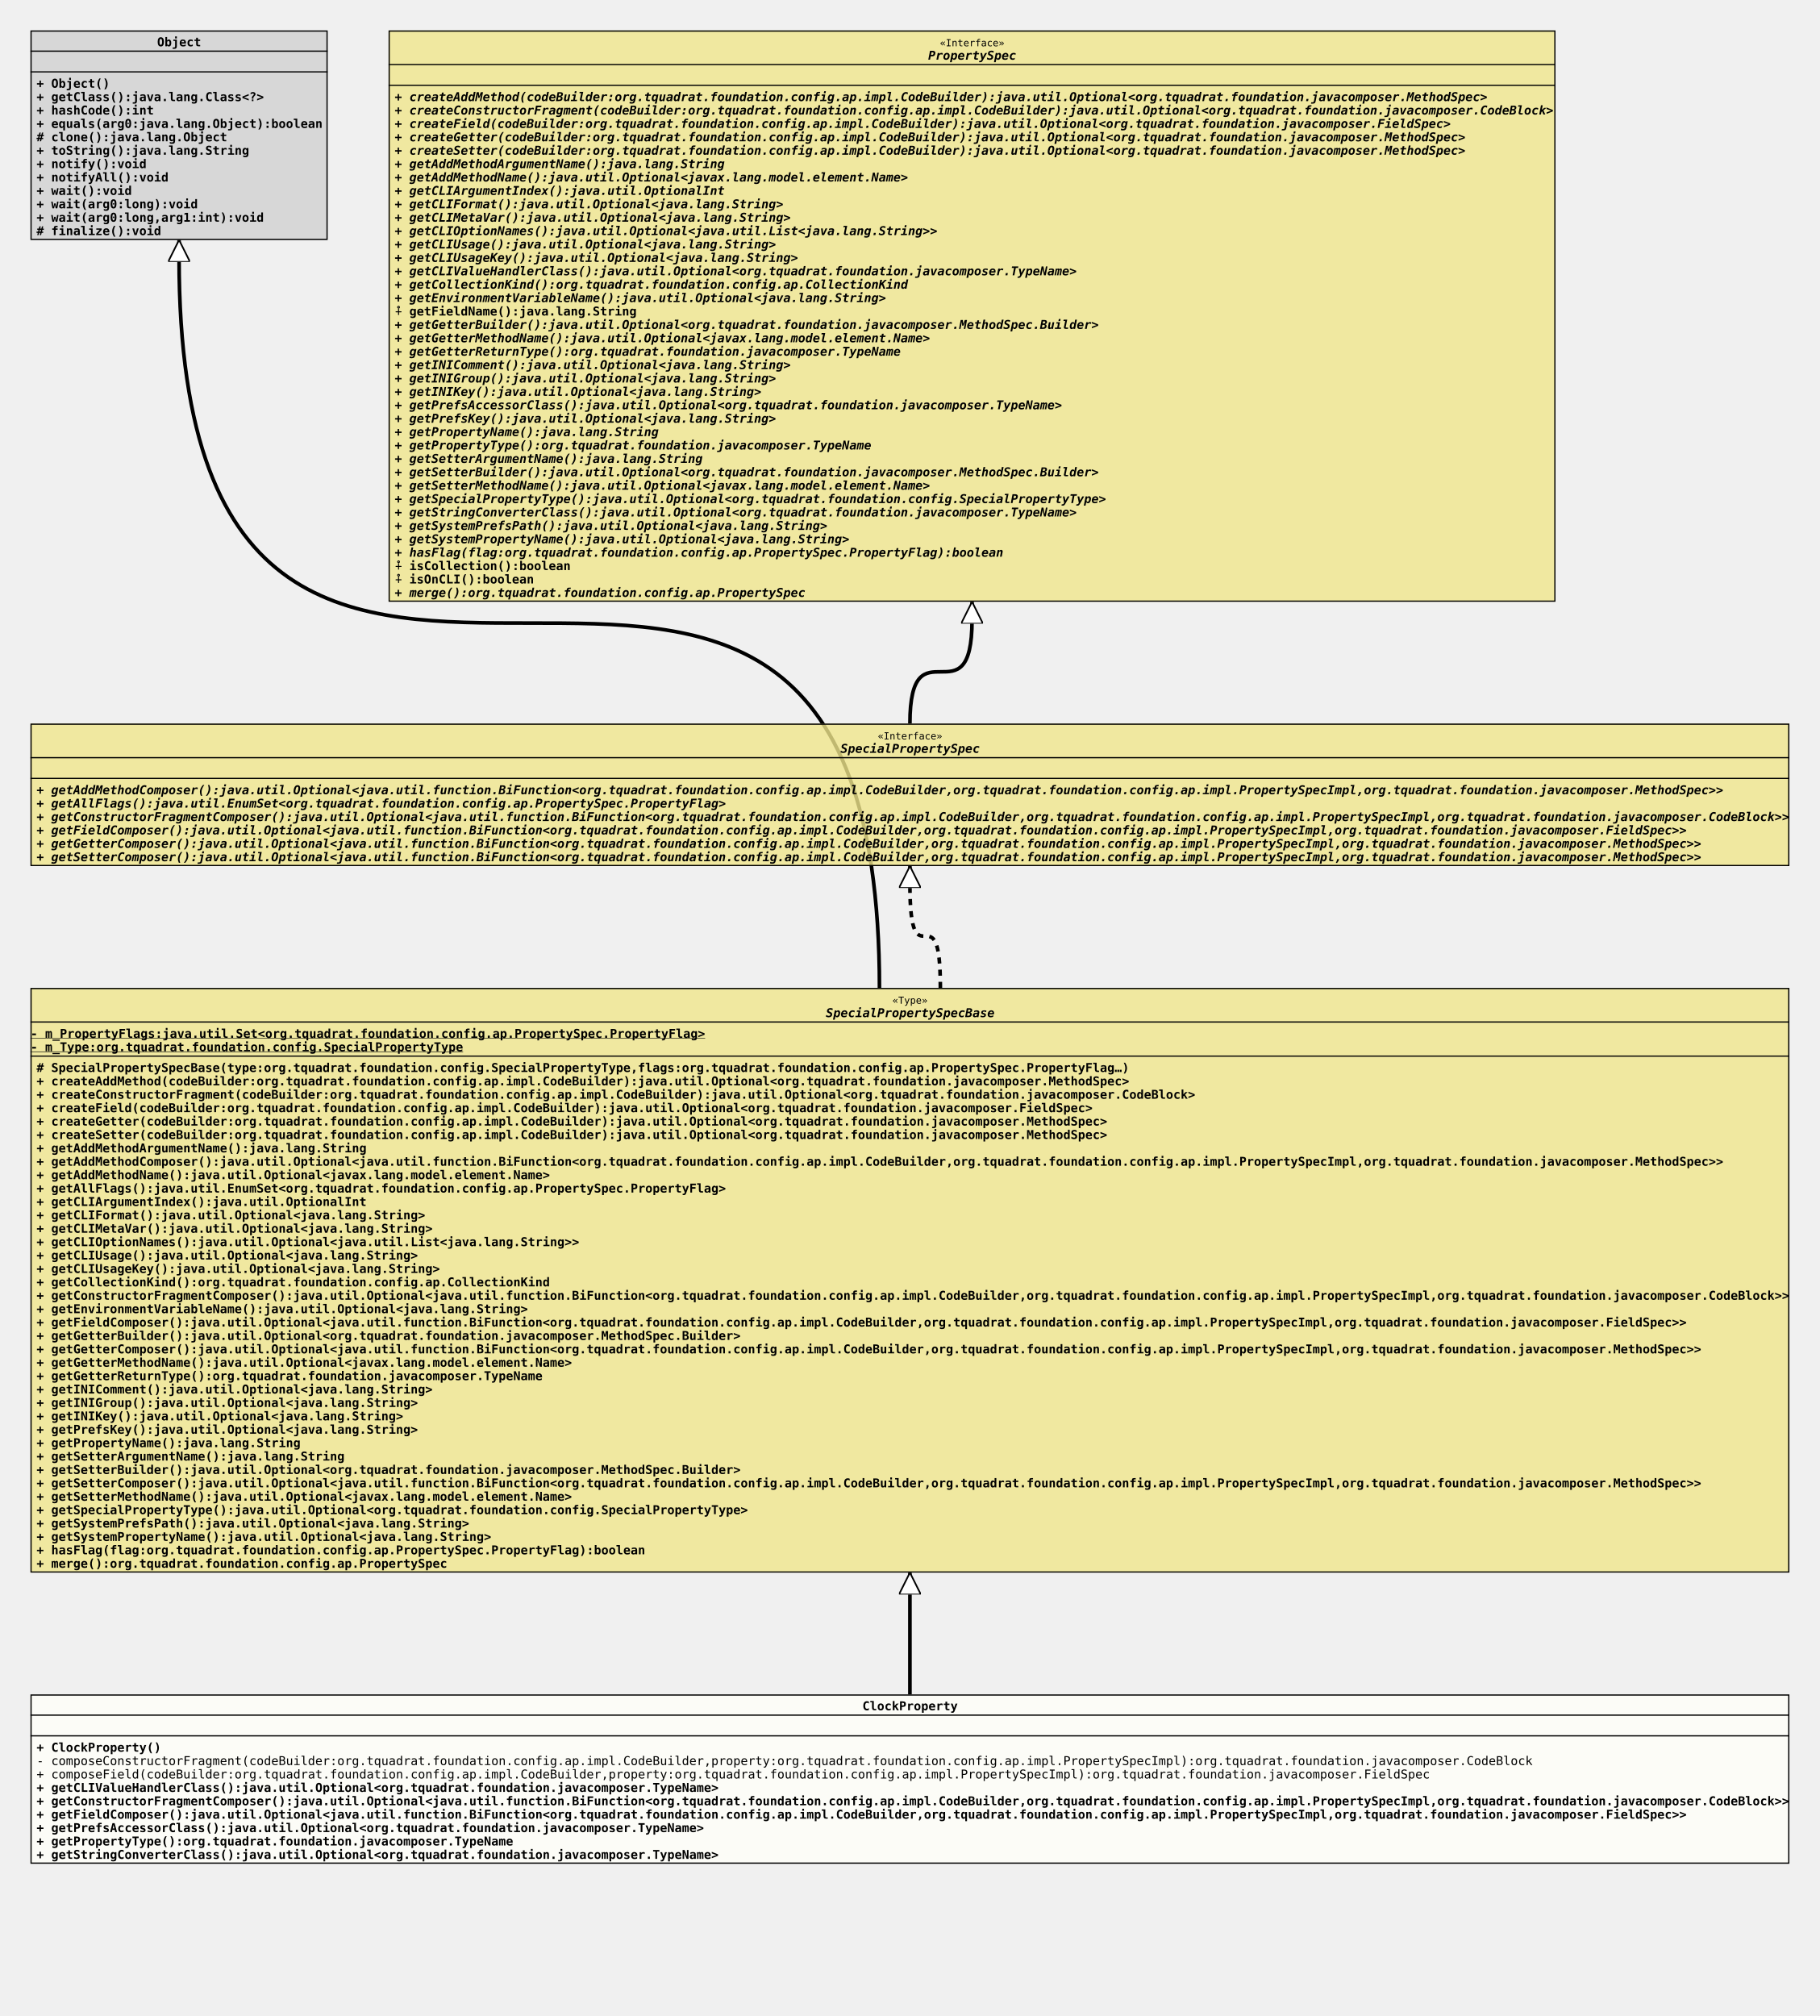
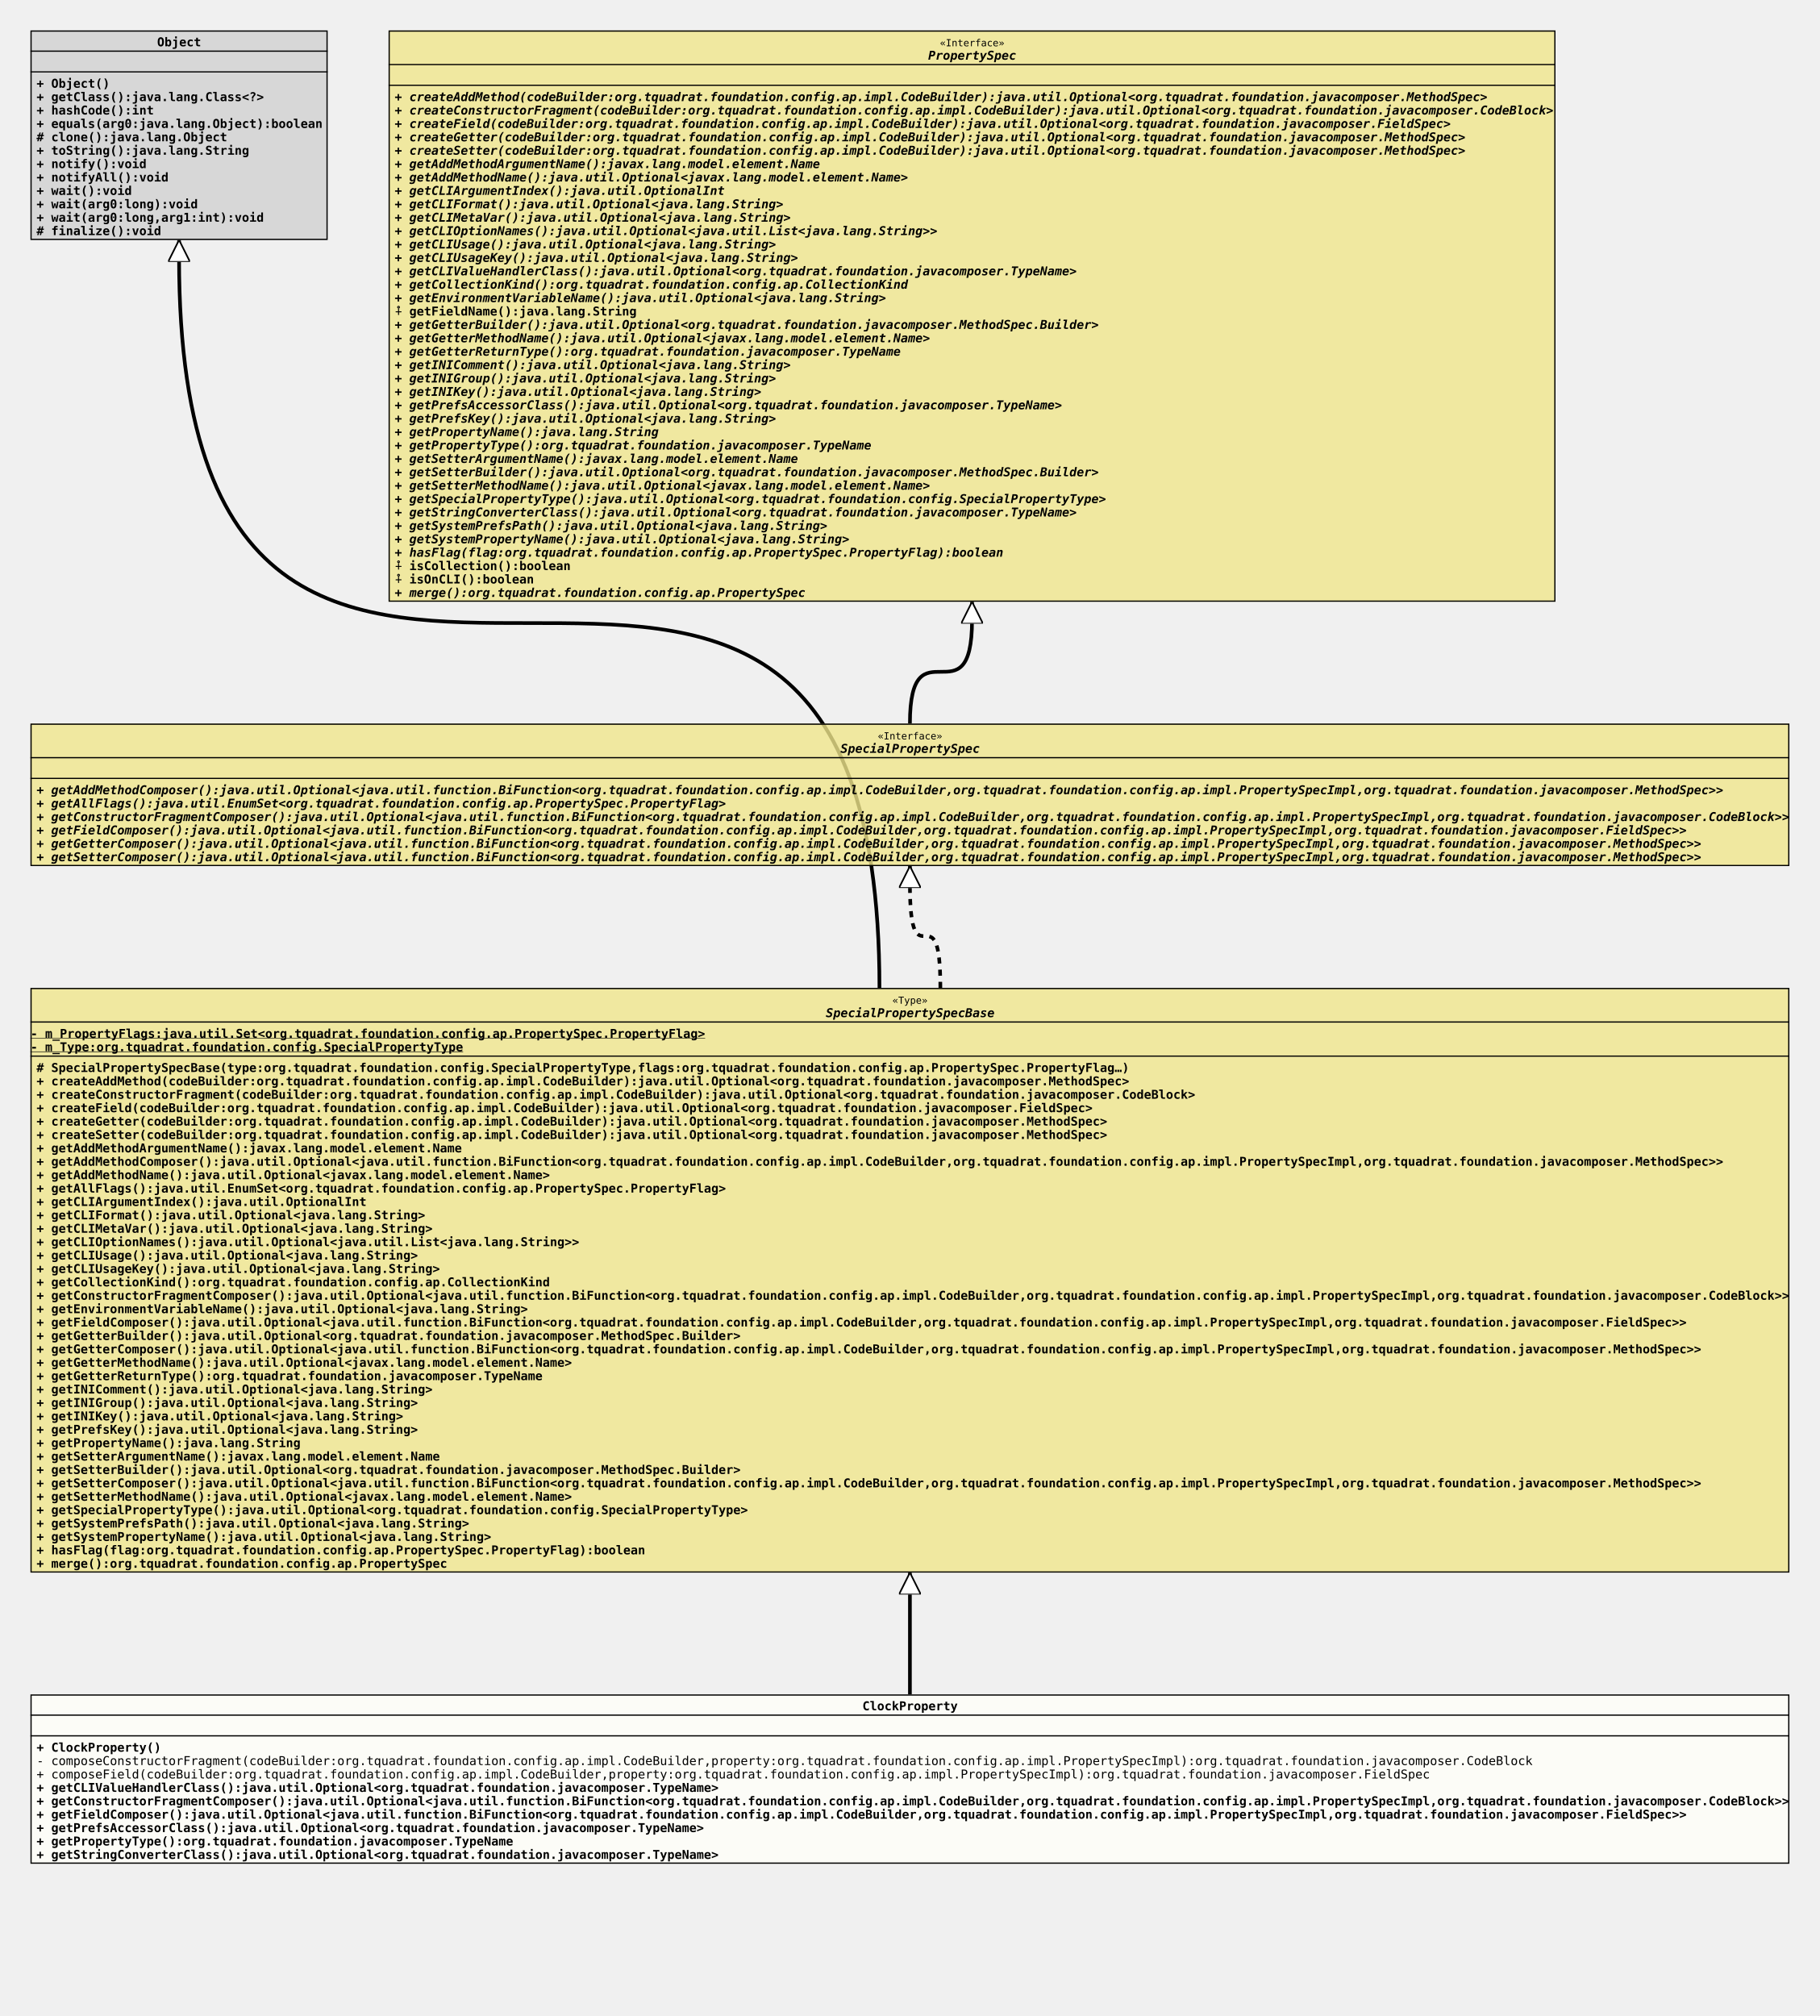
<svg xmlns="http://www.w3.org/2000/svg" xmlns:xlink="http://www.w3.org/1999/xlink" version="1.1" baseProfile="full" width="1494.000" height="1655.000">
  <defs>
    <style>
            line
            {
              stroke: black;
            }
            line.separator
            {
              stroke:       black;
              stroke-width: 1;
            }
            marker
            {
              fill: white;
            }
            path
            {
              fill:   white;
              stroke: black;
            }
            path.implementation
            {
              fill:             none;
              stroke-dasharray: 5,5;
              stroke-width:     3;
            }
            path.inheritance
            {
              fill:         none;
              stroke-width: 3;
            }
            rect
            {
              fill:         none;
              stroke:       black;
              stroke-width: 2;
            }
            rect.externalClass
            {
              fill:         #D0D0D0;
              fill-opacity: 0.8;
            }
            rect.focusClass
            {
              fill:         #FFFFF9;
              fill-opacity: 0.8;
            }
            rect.otherClass
            {
              fill:         #F0E68C;
              fill-opacity: 0.8;
            }
            rect.template
            {
              fill:             #FFFFFF;
              fill-opacity:     1.0;
              stroke-dasharray: 3,3;
            }
            text
            {
              font-family: monospace;
              font-size:   10px;
              font-weight: bold;
            }
            text.abstract
            {
              font-style: italic;
            }
            text.final
            {
              text-decoration: underline;
            }
            text.static
            {
              font-weight: normal;
            }
            text.stereotype
            {
              font-size:   8px;
              font-weight: normal;
            }
            </style>
    <marker id="inheritance" viewBox="0,0,40,40" markerUnits="strokeWidth" refX="40" refY="20" markerWidth="6" markerHeight="6" orient="auto">
      <path d="M40,20 l-40,-20 v40 Z" fill="#ffffff" stroke="#000000" stroke-width="3" />
    </marker>
    <marker id="implementation" viewBox="0,0,40,40" markerUnits="strokeWidth" refX="40" refY="20" markerWidth="6" markerHeight="6" orient="auto">
      <path d="M40,20 l-40,-20 v40 Z" fill="#ffffff" stroke="#000000" stroke-width="3" />
    </marker>
    <clipPath id="ID000001">
      <rect class="focusClass" height="139.000" width="1444.000" x="0.000" y="0.000" />
    </clipPath>
    <symbol id="org.tquadrat.foundation.config.ap.impl.specialprops.ClockProperty">
      <g>
        <g class="focusClass" clip-path="url(#ID000001)">
          <rect x="0.000" y="0.000" width="1444.000" height="139.000" class="focusClass" />
          <line x1="0.000" y1="17.000" x2="1444.000" y2="17.000" class="separator" />
          <text x="683.000" y="13.000">ClockProperty</text>
          <line x1="0.000" y1="34.000" x2="1444.000" y2="34.000" class="separator" />
          <text x="5.000" y="30.000" />
          <text x="5.000" y="47.000">+ ClockProperty()</text>
          <text x="5.000" y="58.000" class="static">- composeConstructorFragment(codeBuilder:org.tquadrat.foundation.config.ap.impl.CodeBuilder,property:org.tquadrat.foundation.config.ap.impl.PropertySpecImpl):org.tquadrat.foundation.javacomposer.CodeBlock</text>
          <text x="5.000" y="69.000" class="static">+ composeField(codeBuilder:org.tquadrat.foundation.config.ap.impl.CodeBuilder,property:org.tquadrat.foundation.config.ap.impl.PropertySpecImpl):org.tquadrat.foundation.javacomposer.FieldSpec</text>
          <text x="5.000" y="80.000">+ getCLIValueHandlerClass():java.util.Optional&lt;org.tquadrat.foundation.javacomposer.TypeName&gt;</text>
          <text x="5.000" y="91.000">+ getConstructorFragmentComposer():java.util.Optional&lt;java.util.function.BiFunction&lt;org.tquadrat.foundation.config.ap.impl.CodeBuilder,org.tquadrat.foundation.config.ap.impl.PropertySpecImpl,org.tquadrat.foundation.javacomposer.CodeBlock&gt;&gt;</text>
          <text x="5.000" y="102.000">+ getFieldComposer():java.util.Optional&lt;java.util.function.BiFunction&lt;org.tquadrat.foundation.config.ap.impl.CodeBuilder,org.tquadrat.foundation.config.ap.impl.PropertySpecImpl,org.tquadrat.foundation.javacomposer.FieldSpec&gt;&gt;</text>
          <text x="5.000" y="113.000">+ getPrefsAccessorClass():java.util.Optional&lt;org.tquadrat.foundation.javacomposer.TypeName&gt;</text>
          <text x="5.000" y="124.000">+ getPropertyType():org.tquadrat.foundation.javacomposer.TypeName</text>
          <text x="5.000" y="135.000">+ getStringConverterClass():java.util.Optional&lt;org.tquadrat.foundation.javacomposer.TypeName&gt;</text>
        </g>
      </g>
    </symbol>
    <clipPath id="ID000002">
      <rect class="otherClass" height="480.000" width="1444.000" x="0.000" y="0.000" />
    </clipPath>
    <symbol id="org.tquadrat.foundation.config.ap.impl.specialprops.SpecialPropertySpecBase">
      <g>
        <g clip-path="url(#ID000002)">
          <rect x="0.000" y="0.000" width="1444.000" height="480.000" class="otherClass" />
          <line x1="0.000" y1="28.000" x2="1444.000" y2="28.000" class="separator" />
          <text x="707.600" y="13.000" class="stereotype">«Type»</text>
          <text x="653.000" y="24.000" class="abstract">SpecialPropertySpecBase</text>
          <line x1="0.000" y1="56.000" x2="1444.000" y2="56.000" class="separator" />
          <text y="41.000" class="final">- m_PropertyFlags:java.util.Set&lt;org.tquadrat.foundation.config.ap.PropertySpec.PropertyFlag&gt;</text>
          <text y="52.000" class="final">- m_Type:org.tquadrat.foundation.config.SpecialPropertyType</text>
          <text x="5.000" y="69.000"># SpecialPropertySpecBase(type:org.tquadrat.foundation.config.SpecialPropertyType,flags:org.tquadrat.foundation.config.ap.PropertySpec.PropertyFlag…)</text>
          <text x="5.000" y="80.000">+ createAddMethod(codeBuilder:org.tquadrat.foundation.config.ap.impl.CodeBuilder):java.util.Optional&lt;org.tquadrat.foundation.javacomposer.MethodSpec&gt;</text>
          <text x="5.000" y="91.000">+ createConstructorFragment(codeBuilder:org.tquadrat.foundation.config.ap.impl.CodeBuilder):java.util.Optional&lt;org.tquadrat.foundation.javacomposer.CodeBlock&gt;</text>
          <text x="5.000" y="102.000">+ createField(codeBuilder:org.tquadrat.foundation.config.ap.impl.CodeBuilder):java.util.Optional&lt;org.tquadrat.foundation.javacomposer.FieldSpec&gt;</text>
          <text x="5.000" y="113.000">+ createGetter(codeBuilder:org.tquadrat.foundation.config.ap.impl.CodeBuilder):java.util.Optional&lt;org.tquadrat.foundation.javacomposer.MethodSpec&gt;</text>
          <text x="5.000" y="124.000">+ createSetter(codeBuilder:org.tquadrat.foundation.config.ap.impl.CodeBuilder):java.util.Optional&lt;org.tquadrat.foundation.javacomposer.MethodSpec&gt;</text>
-           <text x="5.000" y="135.000">+ getAddMethodArgumentName():java.lang.String</text>
+           <text x="5.000" y="135.000">+ getAddMethodArgumentName():javax.lang.model.element.Name</text>
          <text x="5.000" y="146.000">+ getAddMethodComposer():java.util.Optional&lt;java.util.function.BiFunction&lt;org.tquadrat.foundation.config.ap.impl.CodeBuilder,org.tquadrat.foundation.config.ap.impl.PropertySpecImpl,org.tquadrat.foundation.javacomposer.MethodSpec&gt;&gt;</text>
          <text x="5.000" y="157.000">+ getAddMethodName():java.util.Optional&lt;javax.lang.model.element.Name&gt;</text>
          <text x="5.000" y="168.000">+ getAllFlags():java.util.EnumSet&lt;org.tquadrat.foundation.config.ap.PropertySpec.PropertyFlag&gt;</text>
          <text x="5.000" y="179.000">+ getCLIArgumentIndex():java.util.OptionalInt</text>
          <text x="5.000" y="190.000">+ getCLIFormat():java.util.Optional&lt;java.lang.String&gt;</text>
          <text x="5.000" y="201.000">+ getCLIMetaVar():java.util.Optional&lt;java.lang.String&gt;</text>
          <text x="5.000" y="212.000">+ getCLIOptionNames():java.util.Optional&lt;java.util.List&lt;java.lang.String&gt;&gt;</text>
          <text x="5.000" y="223.000">+ getCLIUsage():java.util.Optional&lt;java.lang.String&gt;</text>
          <text x="5.000" y="234.000">+ getCLIUsageKey():java.util.Optional&lt;java.lang.String&gt;</text>
          <text x="5.000" y="245.000">+ getCollectionKind():org.tquadrat.foundation.config.ap.CollectionKind</text>
          <text x="5.000" y="256.000">+ getConstructorFragmentComposer():java.util.Optional&lt;java.util.function.BiFunction&lt;org.tquadrat.foundation.config.ap.impl.CodeBuilder,org.tquadrat.foundation.config.ap.impl.PropertySpecImpl,org.tquadrat.foundation.javacomposer.CodeBlock&gt;&gt;</text>
          <text x="5.000" y="267.000">+ getEnvironmentVariableName():java.util.Optional&lt;java.lang.String&gt;</text>
          <text x="5.000" y="278.000">+ getFieldComposer():java.util.Optional&lt;java.util.function.BiFunction&lt;org.tquadrat.foundation.config.ap.impl.CodeBuilder,org.tquadrat.foundation.config.ap.impl.PropertySpecImpl,org.tquadrat.foundation.javacomposer.FieldSpec&gt;&gt;</text>
          <text x="5.000" y="289.000">+ getGetterBuilder():java.util.Optional&lt;org.tquadrat.foundation.javacomposer.MethodSpec.Builder&gt;</text>
          <text x="5.000" y="300.000">+ getGetterComposer():java.util.Optional&lt;java.util.function.BiFunction&lt;org.tquadrat.foundation.config.ap.impl.CodeBuilder,org.tquadrat.foundation.config.ap.impl.PropertySpecImpl,org.tquadrat.foundation.javacomposer.MethodSpec&gt;&gt;</text>
          <text x="5.000" y="311.000">+ getGetterMethodName():java.util.Optional&lt;javax.lang.model.element.Name&gt;</text>
          <text x="5.000" y="322.000">+ getGetterReturnType():org.tquadrat.foundation.javacomposer.TypeName</text>
          <text x="5.000" y="333.000">+ getINIComment():java.util.Optional&lt;java.lang.String&gt;</text>
          <text x="5.000" y="344.000">+ getINIGroup():java.util.Optional&lt;java.lang.String&gt;</text>
          <text x="5.000" y="355.000">+ getINIKey():java.util.Optional&lt;java.lang.String&gt;</text>
          <text x="5.000" y="366.000">+ getPrefsKey():java.util.Optional&lt;java.lang.String&gt;</text>
          <text x="5.000" y="377.000">+ getPropertyName():java.lang.String</text>
-           <text x="5.000" y="388.000">+ getSetterArgumentName():java.lang.String</text>
+           <text x="5.000" y="388.000">+ getSetterArgumentName():javax.lang.model.element.Name</text>
          <text x="5.000" y="399.000">+ getSetterBuilder():java.util.Optional&lt;org.tquadrat.foundation.javacomposer.MethodSpec.Builder&gt;</text>
          <text x="5.000" y="410.000">+ getSetterComposer():java.util.Optional&lt;java.util.function.BiFunction&lt;org.tquadrat.foundation.config.ap.impl.CodeBuilder,org.tquadrat.foundation.config.ap.impl.PropertySpecImpl,org.tquadrat.foundation.javacomposer.MethodSpec&gt;&gt;</text>
          <text x="5.000" y="421.000">+ getSetterMethodName():java.util.Optional&lt;javax.lang.model.element.Name&gt;</text>
          <text x="5.000" y="432.000">+ getSpecialPropertyType():java.util.Optional&lt;org.tquadrat.foundation.config.SpecialPropertyType&gt;</text>
          <text x="5.000" y="443.000">+ getSystemPrefsPath():java.util.Optional&lt;java.lang.String&gt;</text>
          <text x="5.000" y="454.000">+ getSystemPropertyName():java.util.Optional&lt;java.lang.String&gt;</text>
          <text x="5.000" y="465.000">+ hasFlag(flag:org.tquadrat.foundation.config.ap.PropertySpec.PropertyFlag):boolean</text>
          <text x="5.000" y="476.000">+ merge():org.tquadrat.foundation.config.ap.PropertySpec</text>
        </g>
      </g>
    </symbol>
    <clipPath id="ID000003">
      <rect class="externalClass" height="172.000" width="244.000" x="0.000" y="0.000" />
    </clipPath>
    <symbol id="java.lang.Object">
      <g>
        <g clip-path="url(#ID000003)">
          <rect x="0.000" y="0.000" width="244.000" height="172.000" class="externalClass" />
          <line x1="0.000" y1="17.000" x2="244.000" y2="17.000" class="separator" />
          <text x="104.000" y="13.000">Object</text>
          <line x1="0.000" y1="34.000" x2="244.000" y2="34.000" class="separator" />
          <text x="5.000" y="30.000" />
          <text x="5.000" y="47.000">+ Object()</text>
          <text x="5.000" y="58.000">+ getClass():java.lang.Class&lt;?&gt;</text>
          <text x="5.000" y="69.000">+ hashCode():int</text>
          <text x="5.000" y="80.000">+ equals(arg0:java.lang.Object):boolean</text>
          <text x="5.000" y="91.000"># clone():java.lang.Object</text>
          <text x="5.000" y="102.000">+ toString():java.lang.String</text>
          <text x="5.000" y="113.000">+ notify():void</text>
          <text x="5.000" y="124.000">+ notifyAll():void</text>
          <text x="5.000" y="135.000">+ wait():void</text>
          <text x="5.000" y="146.000">+ wait(arg0:long):void</text>
          <text x="5.000" y="157.000">+ wait(arg0:long,arg1:int):void</text>
          <text x="5.000" y="168.000"># finalize():void</text>
        </g>
      </g>
    </symbol>
    <clipPath id="ID000004">
      <rect class="otherClass" height="117.000" width="1444.000" x="0.000" y="0.000" />
    </clipPath>
    <symbol id="org.tquadrat.foundation.config.ap.impl.SpecialPropertySpec">
      <g>
        <g clip-path="url(#ID000004)">
          <rect x="0.000" y="0.000" width="1444.000" height="117.000" class="otherClass" />
          <line x1="0.000" y1="28.000" x2="1444.000" y2="28.000" class="separator" />
          <text x="695.600" y="13.000" class="stereotype">«Interface»</text>
          <text x="665.000" y="24.000" class="abstract">SpecialPropertySpec</text>
          <line x1="0.000" y1="45.000" x2="1444.000" y2="45.000" class="separator" />
          <text x="5.000" y="41.000" />
          <text x="5.000" y="58.000" class="abstract">+ getAddMethodComposer():java.util.Optional&lt;java.util.function.BiFunction&lt;org.tquadrat.foundation.config.ap.impl.CodeBuilder,org.tquadrat.foundation.config.ap.impl.PropertySpecImpl,org.tquadrat.foundation.javacomposer.MethodSpec&gt;&gt;</text>
          <text x="5.000" y="69.000" class="abstract">+ getAllFlags():java.util.EnumSet&lt;org.tquadrat.foundation.config.ap.PropertySpec.PropertyFlag&gt;</text>
          <text x="5.000" y="80.000" class="abstract">+ getConstructorFragmentComposer():java.util.Optional&lt;java.util.function.BiFunction&lt;org.tquadrat.foundation.config.ap.impl.CodeBuilder,org.tquadrat.foundation.config.ap.impl.PropertySpecImpl,org.tquadrat.foundation.javacomposer.CodeBlock&gt;&gt;</text>
          <text x="5.000" y="91.000" class="abstract">+ getFieldComposer():java.util.Optional&lt;java.util.function.BiFunction&lt;org.tquadrat.foundation.config.ap.impl.CodeBuilder,org.tquadrat.foundation.config.ap.impl.PropertySpecImpl,org.tquadrat.foundation.javacomposer.FieldSpec&gt;&gt;</text>
          <text x="5.000" y="102.000" class="abstract">+ getGetterComposer():java.util.Optional&lt;java.util.function.BiFunction&lt;org.tquadrat.foundation.config.ap.impl.CodeBuilder,org.tquadrat.foundation.config.ap.impl.PropertySpecImpl,org.tquadrat.foundation.javacomposer.MethodSpec&gt;&gt;</text>
          <text x="5.000" y="113.000" class="abstract">+ getSetterComposer():java.util.Optional&lt;java.util.function.BiFunction&lt;org.tquadrat.foundation.config.ap.impl.CodeBuilder,org.tquadrat.foundation.config.ap.impl.PropertySpecImpl,org.tquadrat.foundation.javacomposer.MethodSpec&gt;&gt;</text>
        </g>
      </g>
    </symbol>
    <clipPath id="ID000005">
      <rect class="otherClass" height="469.000" width="958.000" x="0.000" y="0.000" />
    </clipPath>
    <symbol id="org.tquadrat.foundation.config.ap.PropertySpec">
      <g>
        <g clip-path="url(#ID000005)">
          <rect x="0.000" y="0.000" width="958.000" height="469.000" class="otherClass" />
          <line x1="0.000" y1="28.000" x2="958.000" y2="28.000" class="separator" />
          <text x="452.600" y="13.000" class="stereotype">«Interface»</text>
          <text x="443.000" y="24.000" class="abstract">PropertySpec</text>
          <line x1="0.000" y1="45.000" x2="958.000" y2="45.000" class="separator" />
          <text x="5.000" y="41.000" />
          <text x="5.000" y="58.000" class="abstract">+ createAddMethod(codeBuilder:org.tquadrat.foundation.config.ap.impl.CodeBuilder):java.util.Optional&lt;org.tquadrat.foundation.javacomposer.MethodSpec&gt;</text>
          <text x="5.000" y="69.000" class="abstract">+ createConstructorFragment(codeBuilder:org.tquadrat.foundation.config.ap.impl.CodeBuilder):java.util.Optional&lt;org.tquadrat.foundation.javacomposer.CodeBlock&gt;</text>
          <text x="5.000" y="80.000" class="abstract">+ createField(codeBuilder:org.tquadrat.foundation.config.ap.impl.CodeBuilder):java.util.Optional&lt;org.tquadrat.foundation.javacomposer.FieldSpec&gt;</text>
          <text x="5.000" y="91.000" class="abstract">+ createGetter(codeBuilder:org.tquadrat.foundation.config.ap.impl.CodeBuilder):java.util.Optional&lt;org.tquadrat.foundation.javacomposer.MethodSpec&gt;</text>
          <text x="5.000" y="102.000" class="abstract">+ createSetter(codeBuilder:org.tquadrat.foundation.config.ap.impl.CodeBuilder):java.util.Optional&lt;org.tquadrat.foundation.javacomposer.MethodSpec&gt;</text>
-           <text x="5.000" y="113.000" class="abstract">+ getAddMethodArgumentName():java.lang.String</text>
+           <text x="5.000" y="113.000" class="abstract">+ getAddMethodArgumentName():javax.lang.model.element.Name</text>
          <text x="5.000" y="124.000" class="abstract">+ getAddMethodName():java.util.Optional&lt;javax.lang.model.element.Name&gt;</text>
          <text x="5.000" y="135.000" class="abstract">+ getCLIArgumentIndex():java.util.OptionalInt</text>
          <text x="5.000" y="146.000" class="abstract">+ getCLIFormat():java.util.Optional&lt;java.lang.String&gt;</text>
          <text x="5.000" y="157.000" class="abstract">+ getCLIMetaVar():java.util.Optional&lt;java.lang.String&gt;</text>
          <text x="5.000" y="168.000" class="abstract">+ getCLIOptionNames():java.util.Optional&lt;java.util.List&lt;java.lang.String&gt;&gt;</text>
          <text x="5.000" y="179.000" class="abstract">+ getCLIUsage():java.util.Optional&lt;java.lang.String&gt;</text>
          <text x="5.000" y="190.000" class="abstract">+ getCLIUsageKey():java.util.Optional&lt;java.lang.String&gt;</text>
          <text x="5.000" y="201.000" class="abstract">+ getCLIValueHandlerClass():java.util.Optional&lt;org.tquadrat.foundation.javacomposer.TypeName&gt;</text>
          <text x="5.000" y="212.000" class="abstract">+ getCollectionKind():org.tquadrat.foundation.config.ap.CollectionKind</text>
          <text x="5.000" y="223.000" class="abstract">+ getEnvironmentVariableName():java.util.Optional&lt;java.lang.String&gt;</text>
          <text x="5.000" y="234.000">⨢ getFieldName():java.lang.String</text>
          <text x="5.000" y="245.000" class="abstract">+ getGetterBuilder():java.util.Optional&lt;org.tquadrat.foundation.javacomposer.MethodSpec.Builder&gt;</text>
          <text x="5.000" y="256.000" class="abstract">+ getGetterMethodName():java.util.Optional&lt;javax.lang.model.element.Name&gt;</text>
          <text x="5.000" y="267.000" class="abstract">+ getGetterReturnType():org.tquadrat.foundation.javacomposer.TypeName</text>
          <text x="5.000" y="278.000" class="abstract">+ getINIComment():java.util.Optional&lt;java.lang.String&gt;</text>
          <text x="5.000" y="289.000" class="abstract">+ getINIGroup():java.util.Optional&lt;java.lang.String&gt;</text>
          <text x="5.000" y="300.000" class="abstract">+ getINIKey():java.util.Optional&lt;java.lang.String&gt;</text>
          <text x="5.000" y="311.000" class="abstract">+ getPrefsAccessorClass():java.util.Optional&lt;org.tquadrat.foundation.javacomposer.TypeName&gt;</text>
          <text x="5.000" y="322.000" class="abstract">+ getPrefsKey():java.util.Optional&lt;java.lang.String&gt;</text>
          <text x="5.000" y="333.000" class="abstract">+ getPropertyName():java.lang.String</text>
          <text x="5.000" y="344.000" class="abstract">+ getPropertyType():org.tquadrat.foundation.javacomposer.TypeName</text>
-           <text x="5.000" y="355.000" class="abstract">+ getSetterArgumentName():java.lang.String</text>
+           <text x="5.000" y="355.000" class="abstract">+ getSetterArgumentName():javax.lang.model.element.Name</text>
          <text x="5.000" y="366.000" class="abstract">+ getSetterBuilder():java.util.Optional&lt;org.tquadrat.foundation.javacomposer.MethodSpec.Builder&gt;</text>
          <text x="5.000" y="377.000" class="abstract">+ getSetterMethodName():java.util.Optional&lt;javax.lang.model.element.Name&gt;</text>
          <text x="5.000" y="388.000" class="abstract">+ getSpecialPropertyType():java.util.Optional&lt;org.tquadrat.foundation.config.SpecialPropertyType&gt;</text>
          <text x="5.000" y="399.000" class="abstract">+ getStringConverterClass():java.util.Optional&lt;org.tquadrat.foundation.javacomposer.TypeName&gt;</text>
          <text x="5.000" y="410.000" class="abstract">+ getSystemPrefsPath():java.util.Optional&lt;java.lang.String&gt;</text>
          <text x="5.000" y="421.000" class="abstract">+ getSystemPropertyName():java.util.Optional&lt;java.lang.String&gt;</text>
          <text x="5.000" y="432.000" class="abstract">+ hasFlag(flag:org.tquadrat.foundation.config.ap.PropertySpec.PropertyFlag):boolean</text>
          <text x="5.000" y="443.000">⨢ isCollection():boolean</text>
          <text x="5.000" y="454.000">⨢ isOnCLI():boolean</text>
          <text x="5.000" y="465.000" class="abstract">+ merge():org.tquadrat.foundation.config.ap.PropertySpec</text>
        </g>
      </g>
    </symbol>
  </defs>
  <path class="inheritance" d="M747.000,1391.000 L747.000,1291.000" marker-end="url(#inheritance)" />
  <path class="inheritance" d="M722.000,811.000 c0.000,-599.000,-575.000,0.000,-575.000,-599.000 v-15" marker-end="url(#inheritance)" />
  <path class="implementation" d="M772.000,811.000 c0.000,-85.000,-25.000,0.000,-25.000,-85.000 v-15" marker-end="url(#implementation)" />
  <path class="inheritance" d="M747.000,594.000 c0.000,-85.000,51.000,0.000,51.000,-85.000 v-15" marker-end="url(#inheritance)" />
  <use x="25.000" y="25.000" xlink:href="#java.lang.Object" />
  <use x="319.000" y="25.000" xlink:href="#org.tquadrat.foundation.config.ap.PropertySpec" />
  <use x="25.000" y="594.000" xlink:href="#org.tquadrat.foundation.config.ap.impl.SpecialPropertySpec" />
  <use x="25.000" y="811.000" xlink:href="#org.tquadrat.foundation.config.ap.impl.specialprops.SpecialPropertySpecBase" />
  <use x="25.000" y="1391.000" xlink:href="#org.tquadrat.foundation.config.ap.impl.specialprops.ClockProperty" />
</svg>
